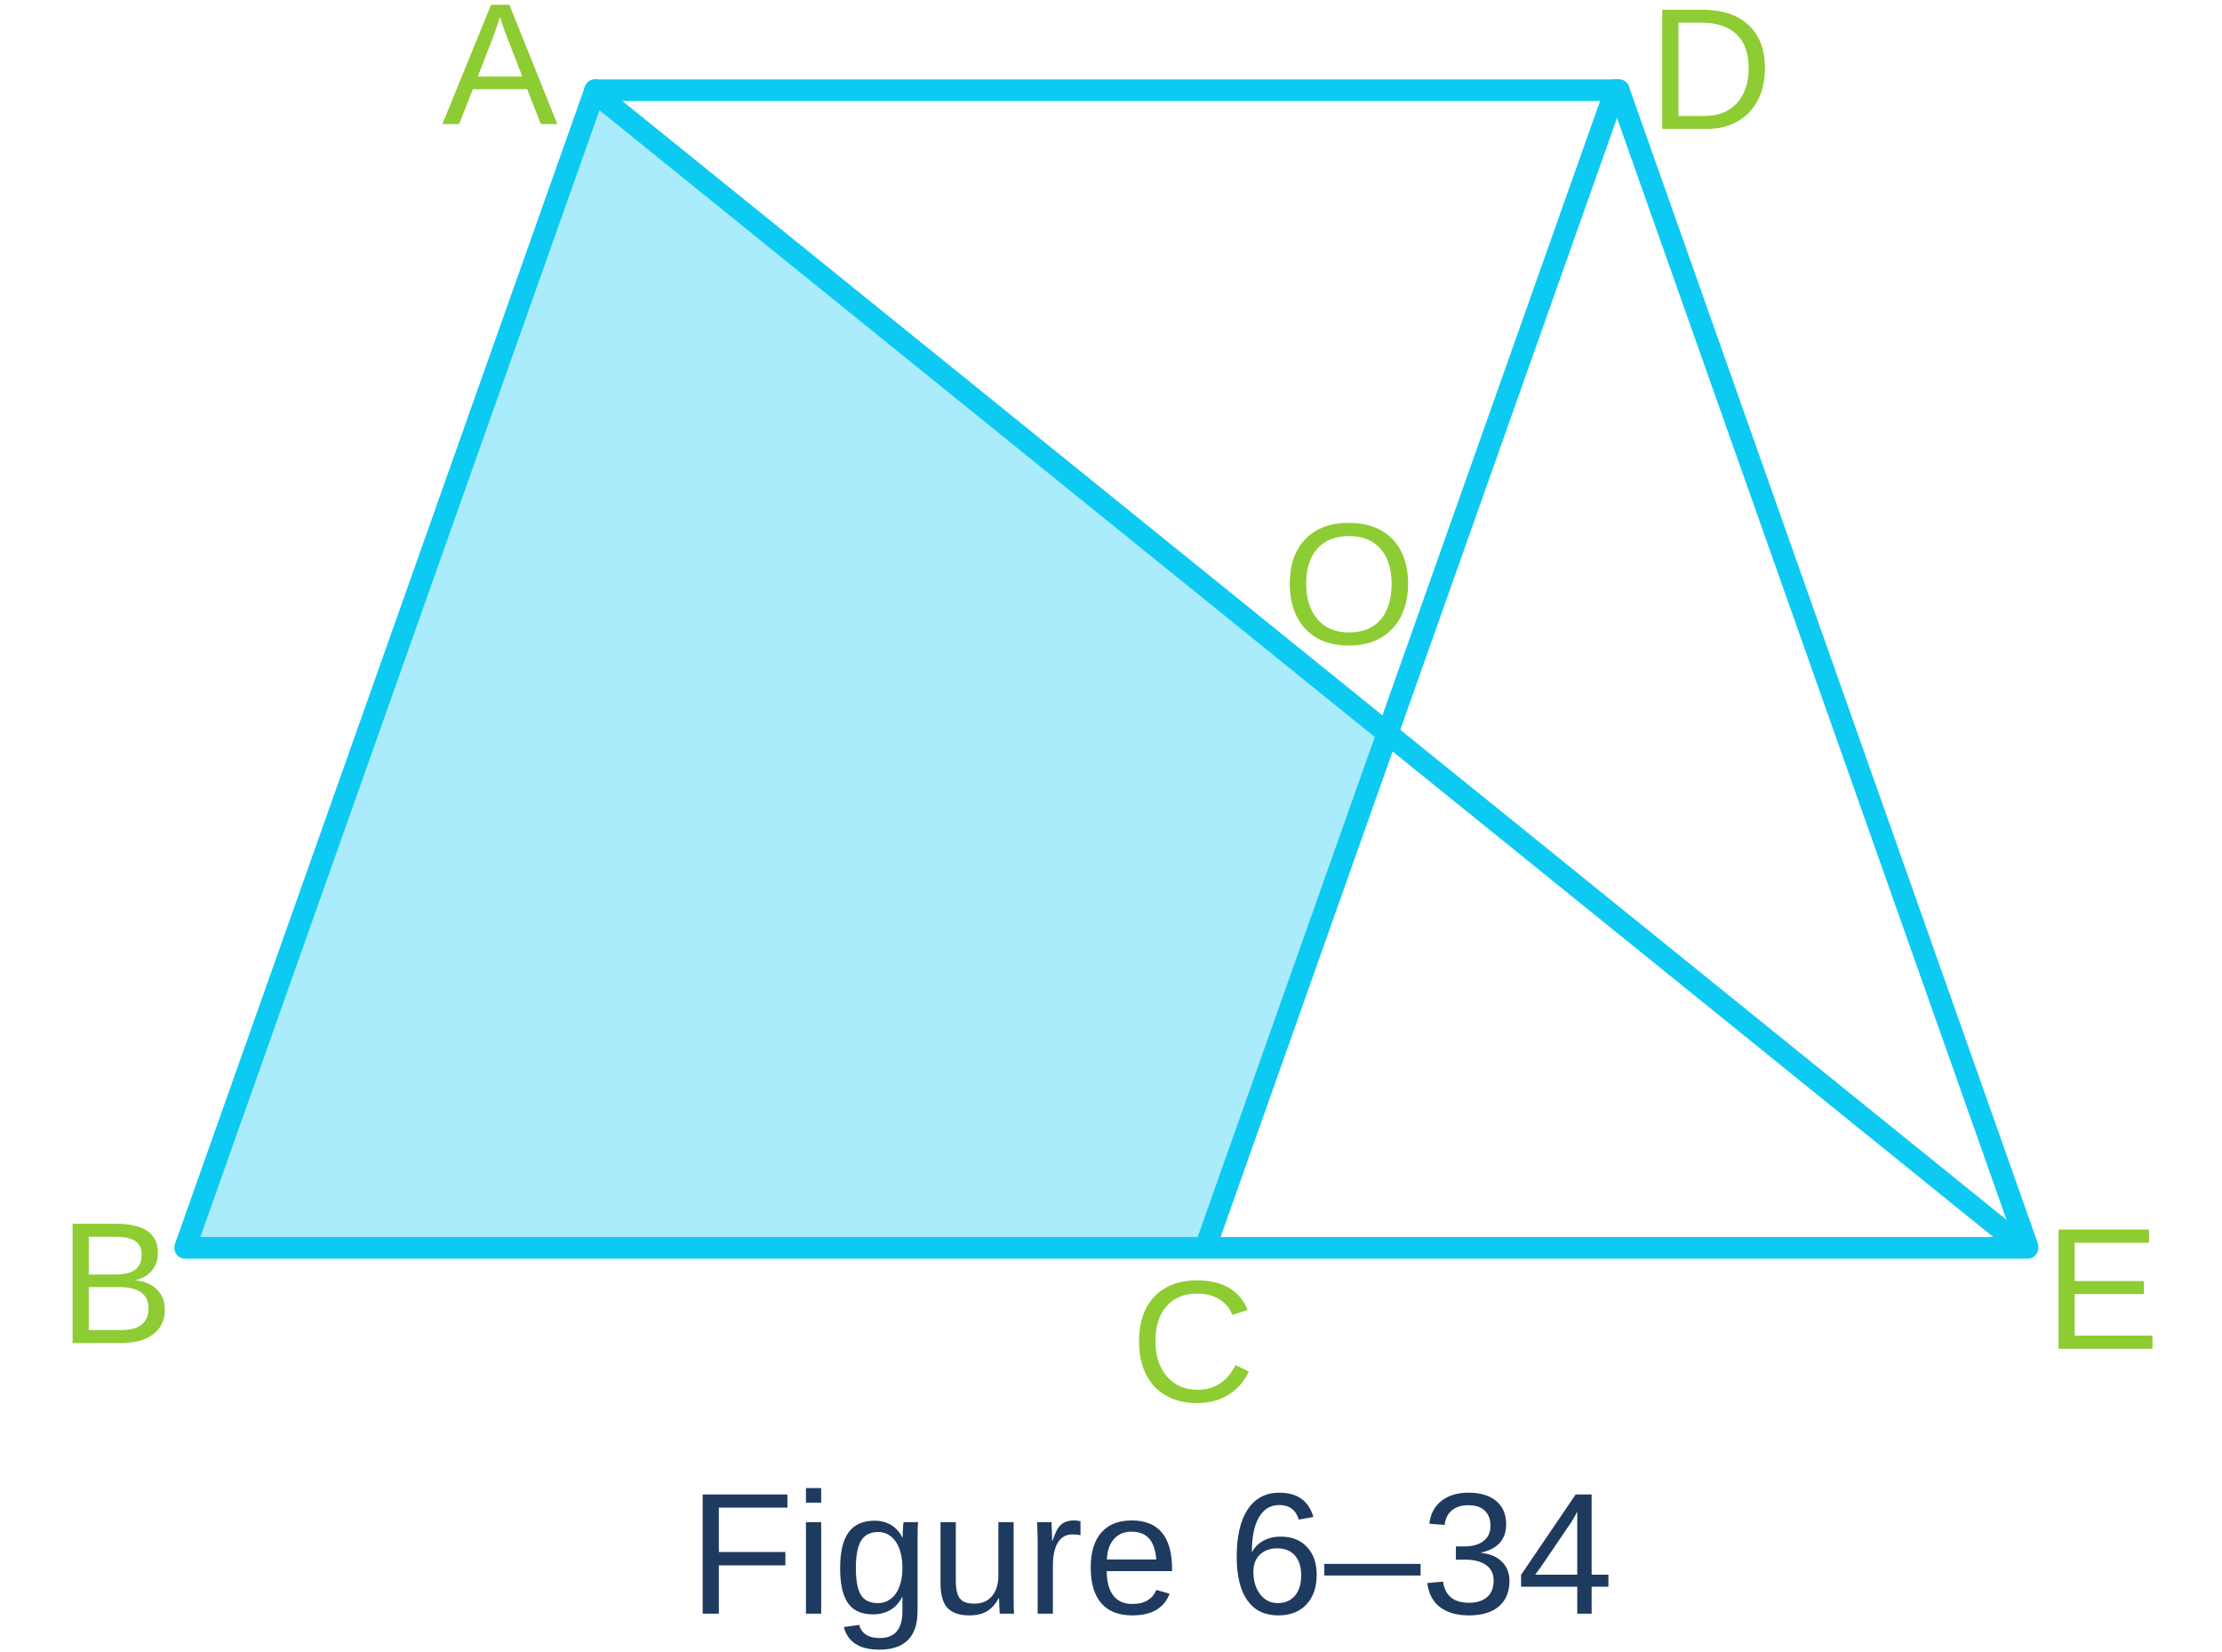
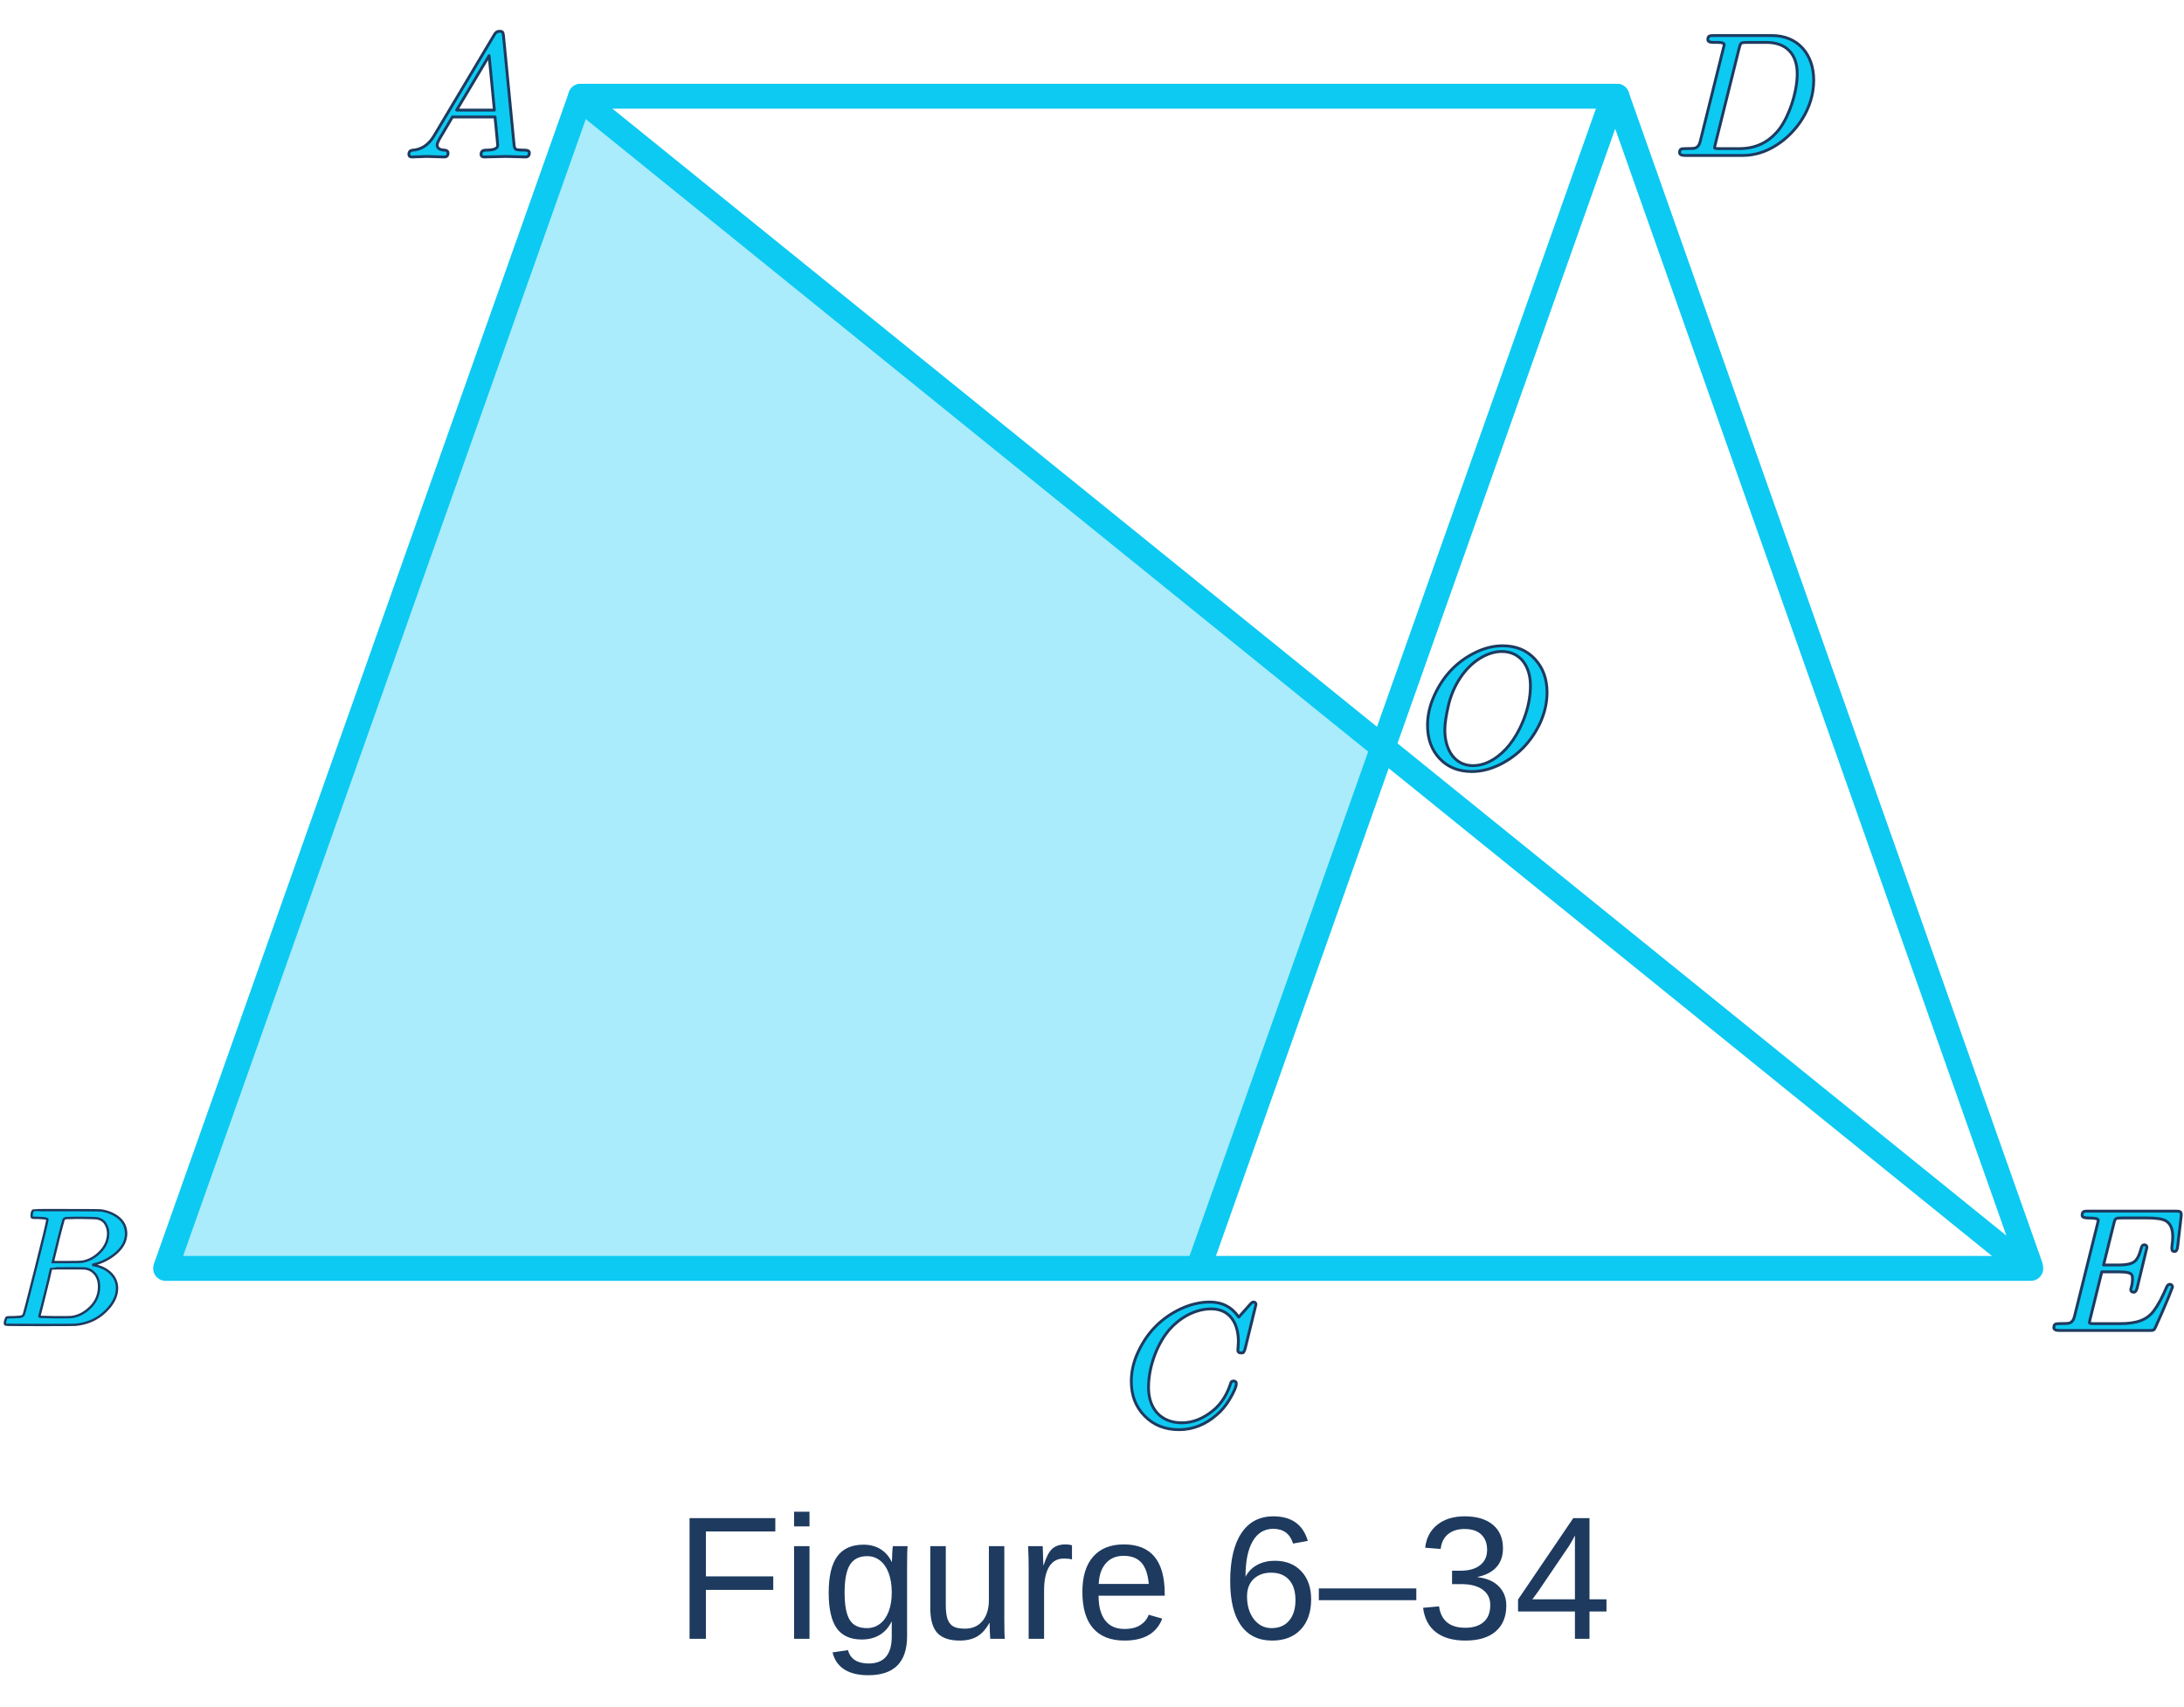
- <svg xmlns="http://www.w3.org/2000/svg" width="226" height="168" viewBox="0 0 1200 953" version="1.1" xml:space="preserve" style="fill-rule:evenodd;clip-rule:evenodd;stroke-linecap:round;stroke-linejoin:round;stroke-miterlimit:1.5;">
-   <path d="M74.43,713.869l575.617,0.095l102.546,-288.662l-447.733,-361.717l-230.43,650.284Z" style="fill:#0dcaf2;fill-opacity:0.35;" />
-   <g transform="matrix(100,0,0,100,280.742,71.582)">
+ <svg xmlns="http://www.w3.org/2000/svg" width="256" height="200" viewBox="0 0 768 579" version="1.1" xml:space="preserve" style="fill-rule:evenodd;clip-rule:evenodd;stroke-linejoin:round;stroke-miterlimit:2;">
+   <g>
+     <g>
+       <path id="MJX-51-NCM-I-1D434" d="M150.082,44.517c1.111,0 4.939,0.185 6.111,0.185c0.927,0 1.359,-0.494 1.359,-1.42c-0,-0.555 -0.371,-0.926 -1.173,-0.987c-1.791,-0.062 -2.655,-0.68 -2.655,-1.853c0,-0.555 0.556,-1.79 1.729,-3.642c1.667,-2.778 2.839,-4.815 3.642,-6.173l15.002,-0c-0,0.432 0.061,1.296 0.247,2.654c0.432,4.507 0.679,6.976 0.679,7.285c-0,1.173 -1.359,1.729 -4.137,1.729c-1.173,-0 -1.728,0.493 -1.728,1.481c-0,0.618 0.37,0.926 1.111,0.926c1.482,0 6.174,-0.185 7.655,-0.185c1.235,0 5.618,0.185 6.853,0.185c0.926,0 1.358,-0.494 1.358,-1.481c-0,-0.618 -0.556,-0.926 -1.667,-0.926c-1.728,-0 -2.778,-0.124 -3.087,-0.309c-0.308,-0.185 -0.555,-0.741 -0.617,-1.667l-3.704,-38.152c-0.185,-1.173 -0.124,-1.667 -1.42,-1.667c-0.741,-0 -1.358,0.37 -1.79,1.173l-21.237,35.621c-1.852,3.087 -4.322,4.754 -7.347,5.001c-0.987,0.061 -1.481,0.555 -1.481,1.481c-0,0.618 0.37,0.926 1.049,0.926c0.988,0 4.26,-0.185 5.248,-0.185m21.916,-35.436l1.852,19.138l-13.273,-0l11.421,-19.138Z" style="fill:#0dcaf2;fill-rule:nonzero;stroke:#1e3a5f;stroke-width:1px;" />
    </g>
-   <text x="214.043px" y="71.582px" style="font-family:'ArialMT', 'Arial', sans-serif;font-size:100px;fill:#8dcc33;">A</text>
-   <g transform="matrix(100,0,0,100,776.2,371.546)">
+   </g>
+   <g>
+     <g>
+       <path id="MJX-51-NCM-I-1D436" d="M403.873,477.429c0,-7.902 3.457,-15.928 7.347,-20.373c3.148,-3.642 8.581,-7.285 14.693,-7.285c6.42,0 9.568,4.878 9.568,11.545c0,0.555 -0.185,2.531 -0.185,3.087c0,0.555 0.371,0.864 1.173,0.864c0.309,-0 0.556,-0.062 0.741,-0.124c0.309,-0.432 0.494,-0.864 0.617,-1.296l3.828,-15.619c-0,-0.556 -0.309,-0.864 -0.926,-0.864c-0.247,-0 -0.617,0.247 -1.111,0.802l-4.013,4.507c-2.408,-3.519 -5.803,-5.309 -10.186,-5.309c-3.396,-0 -6.729,0.802 -10.125,2.346c-6.852,3.21 -11.853,8.272 -15.063,15.187c-1.605,3.395 -2.408,6.852 -2.408,10.371c0,4.939 1.544,8.952 4.692,12.162c3.149,3.21 7.161,4.815 12.1,4.815c4.877,0 9.322,-1.79 13.335,-5.309c1.667,-1.42 3.087,-3.149 4.26,-5.062c1.666,-2.778 2.531,-4.692 2.531,-5.865c-0,-0.556 -0.309,-0.865 -0.988,-0.865c-0.556,0 -0.864,0.247 -0.988,0.803c-1.296,4.013 -3.334,7.223 -6.112,9.507c-3.519,2.902 -7.223,4.383 -11.05,4.383c-7.408,0 -11.73,-5 -11.73,-12.408Z" style="fill:#0dcaf2;fill-rule:nonzero;stroke:#1e3a5f;stroke-width:1px;" />
    </g>
-   <text x="698.416px" y="371.546px" style="font-family:'ArialMT', 'Arial', sans-serif;font-size:100px;fill:#8dcc33;">O</text>
-   <g transform="matrix(100,0,0,100,683.311,808.672)">
+   </g>
+   <g>
+     <g>
+       <path id="MJX-51-NCM-I-1D437" d="M623.16,2.007l-20.496,0c-1.42,0 -2.099,0.062 -2.099,1.42c-0,0.679 0.679,0.988 2.037,0.988c1.235,-0 3.704,-0.185 3.704,0.802c-0,0.124 -0.062,0.494 -0.247,1.112l-8.149,32.781c-0.309,1.358 -0.926,2.161 -1.852,2.469c-0.432,0.124 -1.543,0.185 -3.457,0.185c-1.358,0 -1.976,0.124 -1.976,1.42c0,0.679 0.679,0.988 1.976,0.988l20.187,0c4.198,0 8.211,-1.235 12.1,-3.766c6.606,-4.259 12.903,-12.594 12.903,-22.718c-0,-9.137 -5.618,-15.681 -14.631,-15.681m8.828,13.397c-0,6.976 -3.149,15.433 -6.359,19.57c-3.519,4.506 -8.149,6.79 -13.952,6.79l-6.853,0c-0.679,0 -1.111,0 -1.358,-0.061c-0.37,-0 -0.555,-0.124 -0.555,-0.309c-0,-0.123 0.123,-0.556 0.308,-1.358l8.334,-33.522c0.556,-2.037 0.494,-2.099 3.087,-2.099l6.544,-0c6.914,-0 10.804,4.074 10.804,10.989Z" style="fill:#0dcaf2;fill-rule:nonzero;stroke:#1e3a5f;stroke-width:1px;" />
    </g>
-   <text x="611.095px" y="808.672px" style="font-family:'ArialMT', 'Arial', sans-serif;font-size:100px;fill:#8dcc33;">C</text>
-   <g transform="matrix(100,0,0,100,982.068,74.3938)">
+   </g>
+   <g>
+     <g>
+       <path id="MJX-51-NCM-I-1D438" d="M732.178,416.867c0,0.617 0.679,0.926 1.976,0.926c2.469,-0 3.704,0.247 3.704,0.802c-0,0.185 -0.124,0.618 -0.309,1.42l-8.025,32.287c-0.309,1.359 -0.926,2.161 -1.852,2.47c-0.432,0.123 -1.544,0.185 -3.457,0.185c-1.359,0 -1.976,0.123 -1.976,1.42c-0,0.679 0.679,0.988 1.976,0.988l31.67,-0c1.481,-0 1.605,-0.124 2.099,-1.173l2.469,-5.556c1.667,-3.828 2.84,-6.668 3.519,-8.582c-0.124,-0.555 -0.309,-0.926 -0.988,-0.926c-0.432,0 -0.803,0.309 -1.049,0.865c-1.544,3.642 -3.025,6.42 -4.507,8.396c-2.47,3.333 -6.112,4.568 -11.915,4.568l-8.952,0c-0.617,0 -1.049,0 -1.296,-0.062c-0.37,0 -0.556,-0.123 -0.556,-0.308c0,-0.124 0.124,-0.556 0.309,-1.359l4.075,-16.483l5.864,0c2.902,0 4.445,0.371 4.754,1.173c0.123,0.309 0.185,0.741 0.185,1.358c0,0.803 -0.123,1.791 -0.432,2.964c-0.123,0.308 -0.185,0.555 -0.185,0.74c-0,0.618 0.37,0.926 1.049,0.926c0.556,0 0.926,-0.493 1.173,-1.419l3.457,-14.323c0,-0.617 -0.308,-0.926 -0.987,-0.926c-0.494,0 -0.865,0.432 -1.05,1.296c-0.617,2.408 -1.42,3.952 -2.469,4.692c-1.05,0.741 -2.778,1.112 -5.309,1.112l-5.433,-0l3.581,-14.385c0.493,-2.099 0.493,-2.16 3.086,-2.16l8.581,-0c3.149,-0 5.31,0.308 6.483,0.926c1.728,0.926 2.593,2.778 2.593,5.556c-0,1.049 -0.062,2.16 -0.247,3.21c-0,0.123 -0,0.309 -0.062,0.556l-0,0.555c-0,0.679 0.309,0.988 0.926,0.988c0.617,-0 0.988,-0.556 1.111,-1.729l1.235,-10.556c0.185,-1.729 -0.247,-1.914 -1.914,-1.914l-30.806,-0c-1.42,-0 -2.099,0.062 -2.099,1.482Z" style="fill:#0dcaf2;fill-rule:nonzero;stroke:#1e3a5f;stroke-width:1px;" />
    </g>
-   <text x="909.851px" y="74.394px" style="font-family:'ArialMT', 'Arial', sans-serif;font-size:100px;fill:#8dcc33;">D</text>
-   <g transform="matrix(100,0,0,100,1205.19,778.335)">
+   </g>
+   <g>
+     <g>
+       <path d="M13.309,417.759c-1.064,-0 -1.695,-0.02 -1.892,-0.06c-0.197,-0.039 -0.296,-0.256 -0.296,-0.65c0,-1.065 0.217,-1.715 0.651,-1.952c0.039,-0.039 2.602,-0.059 7.688,-0.059c10.212,0 15.593,0.039 16.145,0.118c2.484,0.395 4.554,1.282 6.21,2.662c1.656,1.38 2.504,3.193 2.543,5.441c0,2.523 -1.143,4.79 -3.43,6.801c-2.287,2.011 -4.909,3.371 -7.866,4.08l-0.591,0.178c2.523,0.355 4.593,1.262 6.21,2.72c1.616,1.459 2.444,3.273 2.484,5.441c-0,2.878 -1.42,5.658 -4.258,8.339c-2.839,2.681 -6.328,4.199 -10.468,4.554c-0.276,0.039 -4.436,0.059 -12.479,0.059c-7.885,0 -11.887,-0.039 -12.005,-0.118c-0.158,-0.119 -0.237,-0.276 -0.237,-0.473c-0,-0.276 0.039,-0.552 0.118,-0.828c0.197,-0.749 0.395,-1.163 0.592,-1.242c0.157,-0.04 0.453,-0.059 0.887,-0.059l0.355,-0c1.064,-0 2.247,-0.06 3.548,-0.178c0.552,-0.118 0.927,-0.355 1.124,-0.71c0.118,-0.157 1.537,-5.638 4.258,-16.441c2.72,-10.803 4.081,-16.5 4.081,-17.091c-0,-0.276 -1.124,-0.454 -3.372,-0.532Zm24.721,5.5c0,-1.183 -0.295,-2.287 -0.887,-3.312c-0.591,-1.025 -1.557,-1.696 -2.898,-2.011c-0.276,-0.079 -2.089,-0.138 -5.441,-0.177l-2.484,-0c-0.867,-0 -1.557,0.019 -2.07,0.059l-0.768,-0c-0.592,0.039 -0.966,0.236 -1.124,0.591c-0.079,0.158 -0.71,2.523 -1.893,7.097c0,0.118 -0.019,0.237 -0.059,0.355l-1.833,7.451l4.79,0c3.194,0 5.027,-0.039 5.5,-0.118c2.366,-0.394 4.475,-1.537 6.328,-3.43c1.854,-1.892 2.8,-4.061 2.839,-6.505Zm-3.193,18.629c-0,-1.735 -0.454,-3.174 -1.361,-4.317c-0.906,-1.144 -2.089,-1.814 -3.548,-2.011c-0.237,-0.04 -1.873,-0.059 -4.909,-0.059c-4.652,-0 -6.998,0.019 -7.037,0.059c-0,0.079 -0.336,1.518 -1.006,4.317c-0.67,2.799 -1.36,5.579 -2.07,8.339l-1.064,4.14c-0,0.157 0.236,0.236 0.709,0.236c0.474,0 2.07,0.04 4.791,0.119c3.509,-0 5.401,-0.02 5.677,-0.06c2.445,-0.276 4.692,-1.419 6.742,-3.43c2.051,-2.01 3.076,-4.455 3.076,-7.333Z" style="fill:#0dcaf2;fill-rule:nonzero;stroke:#1e3a5f;stroke-width:0.83px;stroke-linejoin:miter;stroke-miterlimit:4;" />
    </g>
-   <text x="1138.49px" y="778.335px" style="font-family:'ArialMT', 'Arial', sans-serif;font-size:100px;fill:#8dcc33;">E</text>
-   <g transform="matrix(100,0,0,100,59.375,775.011)">
-     </g>
-   <text x="-7.324px" y="775.011px" style="font-family:'ArialMT', 'Arial', sans-serif;font-size:100px;fill:#8dcc33;">B</text>
-   <g transform="matrix(100,0,0,100,889.911,931.196)">
-     </g>
-   <text x="356.22px" y="931.196px" style="font-family:'ArialMT', 'Arial', sans-serif;font-size:100px;fill:#1e3a5f;">Figure 6–34</text>
-   <path d="M892.938,52.056l235.526,666.388" style="fill:none;stroke:#0dcaf2;stroke-width:12.5px;" />
-   <path d="M66.291,718.601l236.096,-666.545" style="fill:none;stroke:#0dcaf2;stroke-width:12.5px;" />
-   <path d="M654.91,718.601l236.097,-666.545" style="fill:none;stroke:#0dcaf2;stroke-width:12.5px;" />
-   <path d="M1118.43,713.364l-811.785,-656.298" style="fill:none;stroke:#0dcaf2;stroke-width:12.5px;" />
-   <path d="M1128.81,720.088l-1062.99,0" style="fill:none;stroke:#0dcaf2;stroke-width:12.5px;" />
-   <path d="M892.938,52.056l-590.551,0" style="fill:none;stroke:#0dcaf2;stroke-width:12.5px;" />
+   </g>
+   <g>
+     <path id="MJX-245-NCM-I-1D442" d="M541.704,243.475c1.521,-3.467 2.312,-6.934 2.312,-10.462c-0,-4.744 -1.399,-8.636 -4.258,-11.738c-2.858,-3.102 -6.629,-4.683 -11.313,-4.683c-3.223,-0 -6.447,0.79 -9.67,2.372c-6.569,3.223 -11.374,8.332 -14.475,15.266c-1.521,3.406 -2.312,6.812 -2.312,10.279c0,4.804 1.399,8.697 4.258,11.738c2.858,3.041 6.629,4.562 11.373,4.562c3.163,-0 6.326,-0.791 9.549,-2.312c6.63,-3.223 11.435,-8.271 14.536,-15.022m-3.527,-12.834c-0,8.09 -3.649,16.179 -7.542,20.984c-2.676,3.345 -7.299,7.116 -12.651,7.116c-6.508,-0 -9.914,-5.657 -9.914,-12.529c0,-2.129 0.426,-4.988 1.217,-8.455c1.642,-7.176 5.778,-13.502 11.191,-16.786c2.615,-1.581 5.17,-2.372 7.603,-2.372c6.568,-0 10.096,5.23 10.096,12.042Z" style="fill:#0dcaf2;fill-rule:nonzero;stroke:#1e3a5f;stroke-width:1px;" />
+   </g>
+   <path d="M63.549,431.7l355.166,0.059l63.272,-178.11l-276.259,-223.186l-142.179,401.237Z" style="fill:#0dcaf2;fill-opacity:0.35;" />
+   <text x="237.418px" y="565.795px" style="font-family:'ArialMT', 'Arial', sans-serif;font-size:61.702px;fill:#1e3a5f;">Figure 6–34</text>
+   <path d="M568.583,23.35l145.323,411.173" style="fill:none;stroke:#0dcaf2;stroke-width:8.75px;stroke-linecap:round;stroke-miterlimit:1.5;" />
+   <path d="M58.527,434.62l145.675,-411.27" style="fill:none;stroke:#0dcaf2;stroke-width:8.75px;stroke-linecap:round;stroke-miterlimit:1.5;" />
+   <path d="M421.715,434.62l145.676,-411.27" style="fill:none;stroke:#0dcaf2;stroke-width:8.75px;stroke-linecap:round;stroke-miterlimit:1.5;" />
+   <path d="M707.715,431.389l-500.886,-404.948" style="fill:none;stroke:#0dcaf2;stroke-width:8.75px;stroke-linecap:round;stroke-miterlimit:1.5;" />
+   <path d="M714.12,435.537l-655.884,0" style="fill:none;stroke:#0dcaf2;stroke-width:8.75px;stroke-linecap:round;stroke-miterlimit:1.5;" />
+   <path d="M568.583,23.35l-364.381,-0" style="fill:none;stroke:#0dcaf2;stroke-width:8.75px;stroke-linecap:round;stroke-miterlimit:1.5;" />
</svg>
